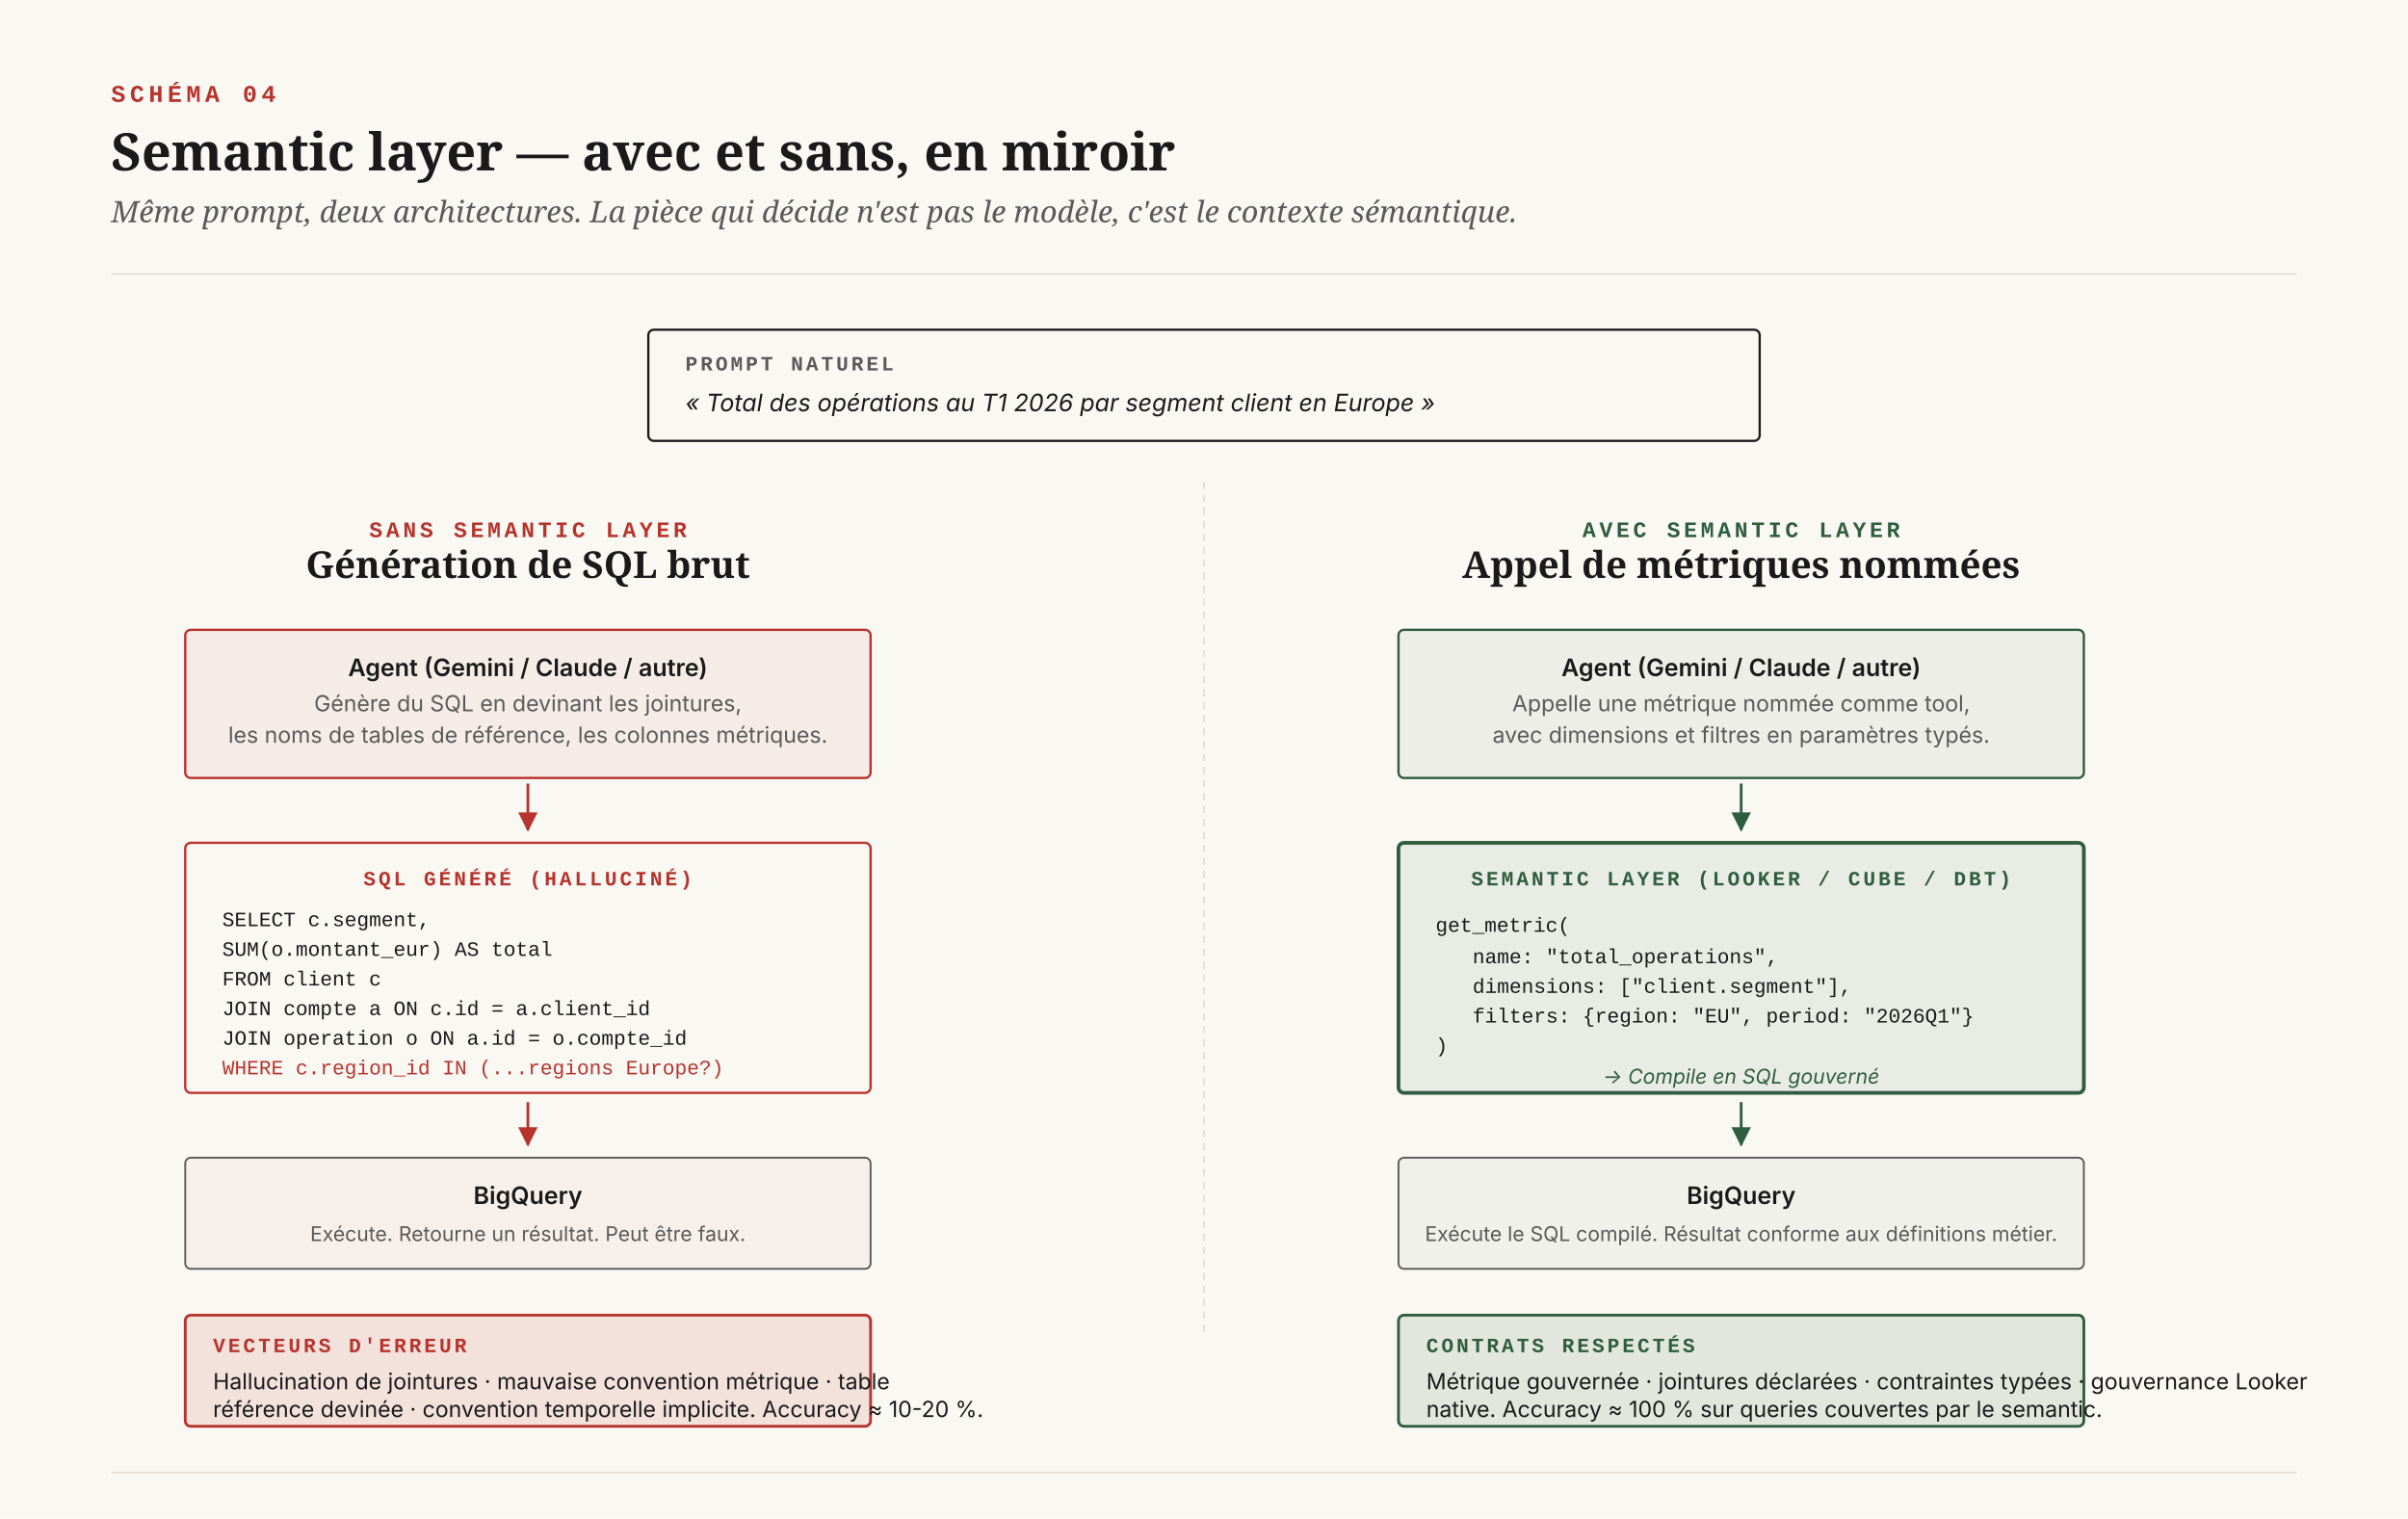
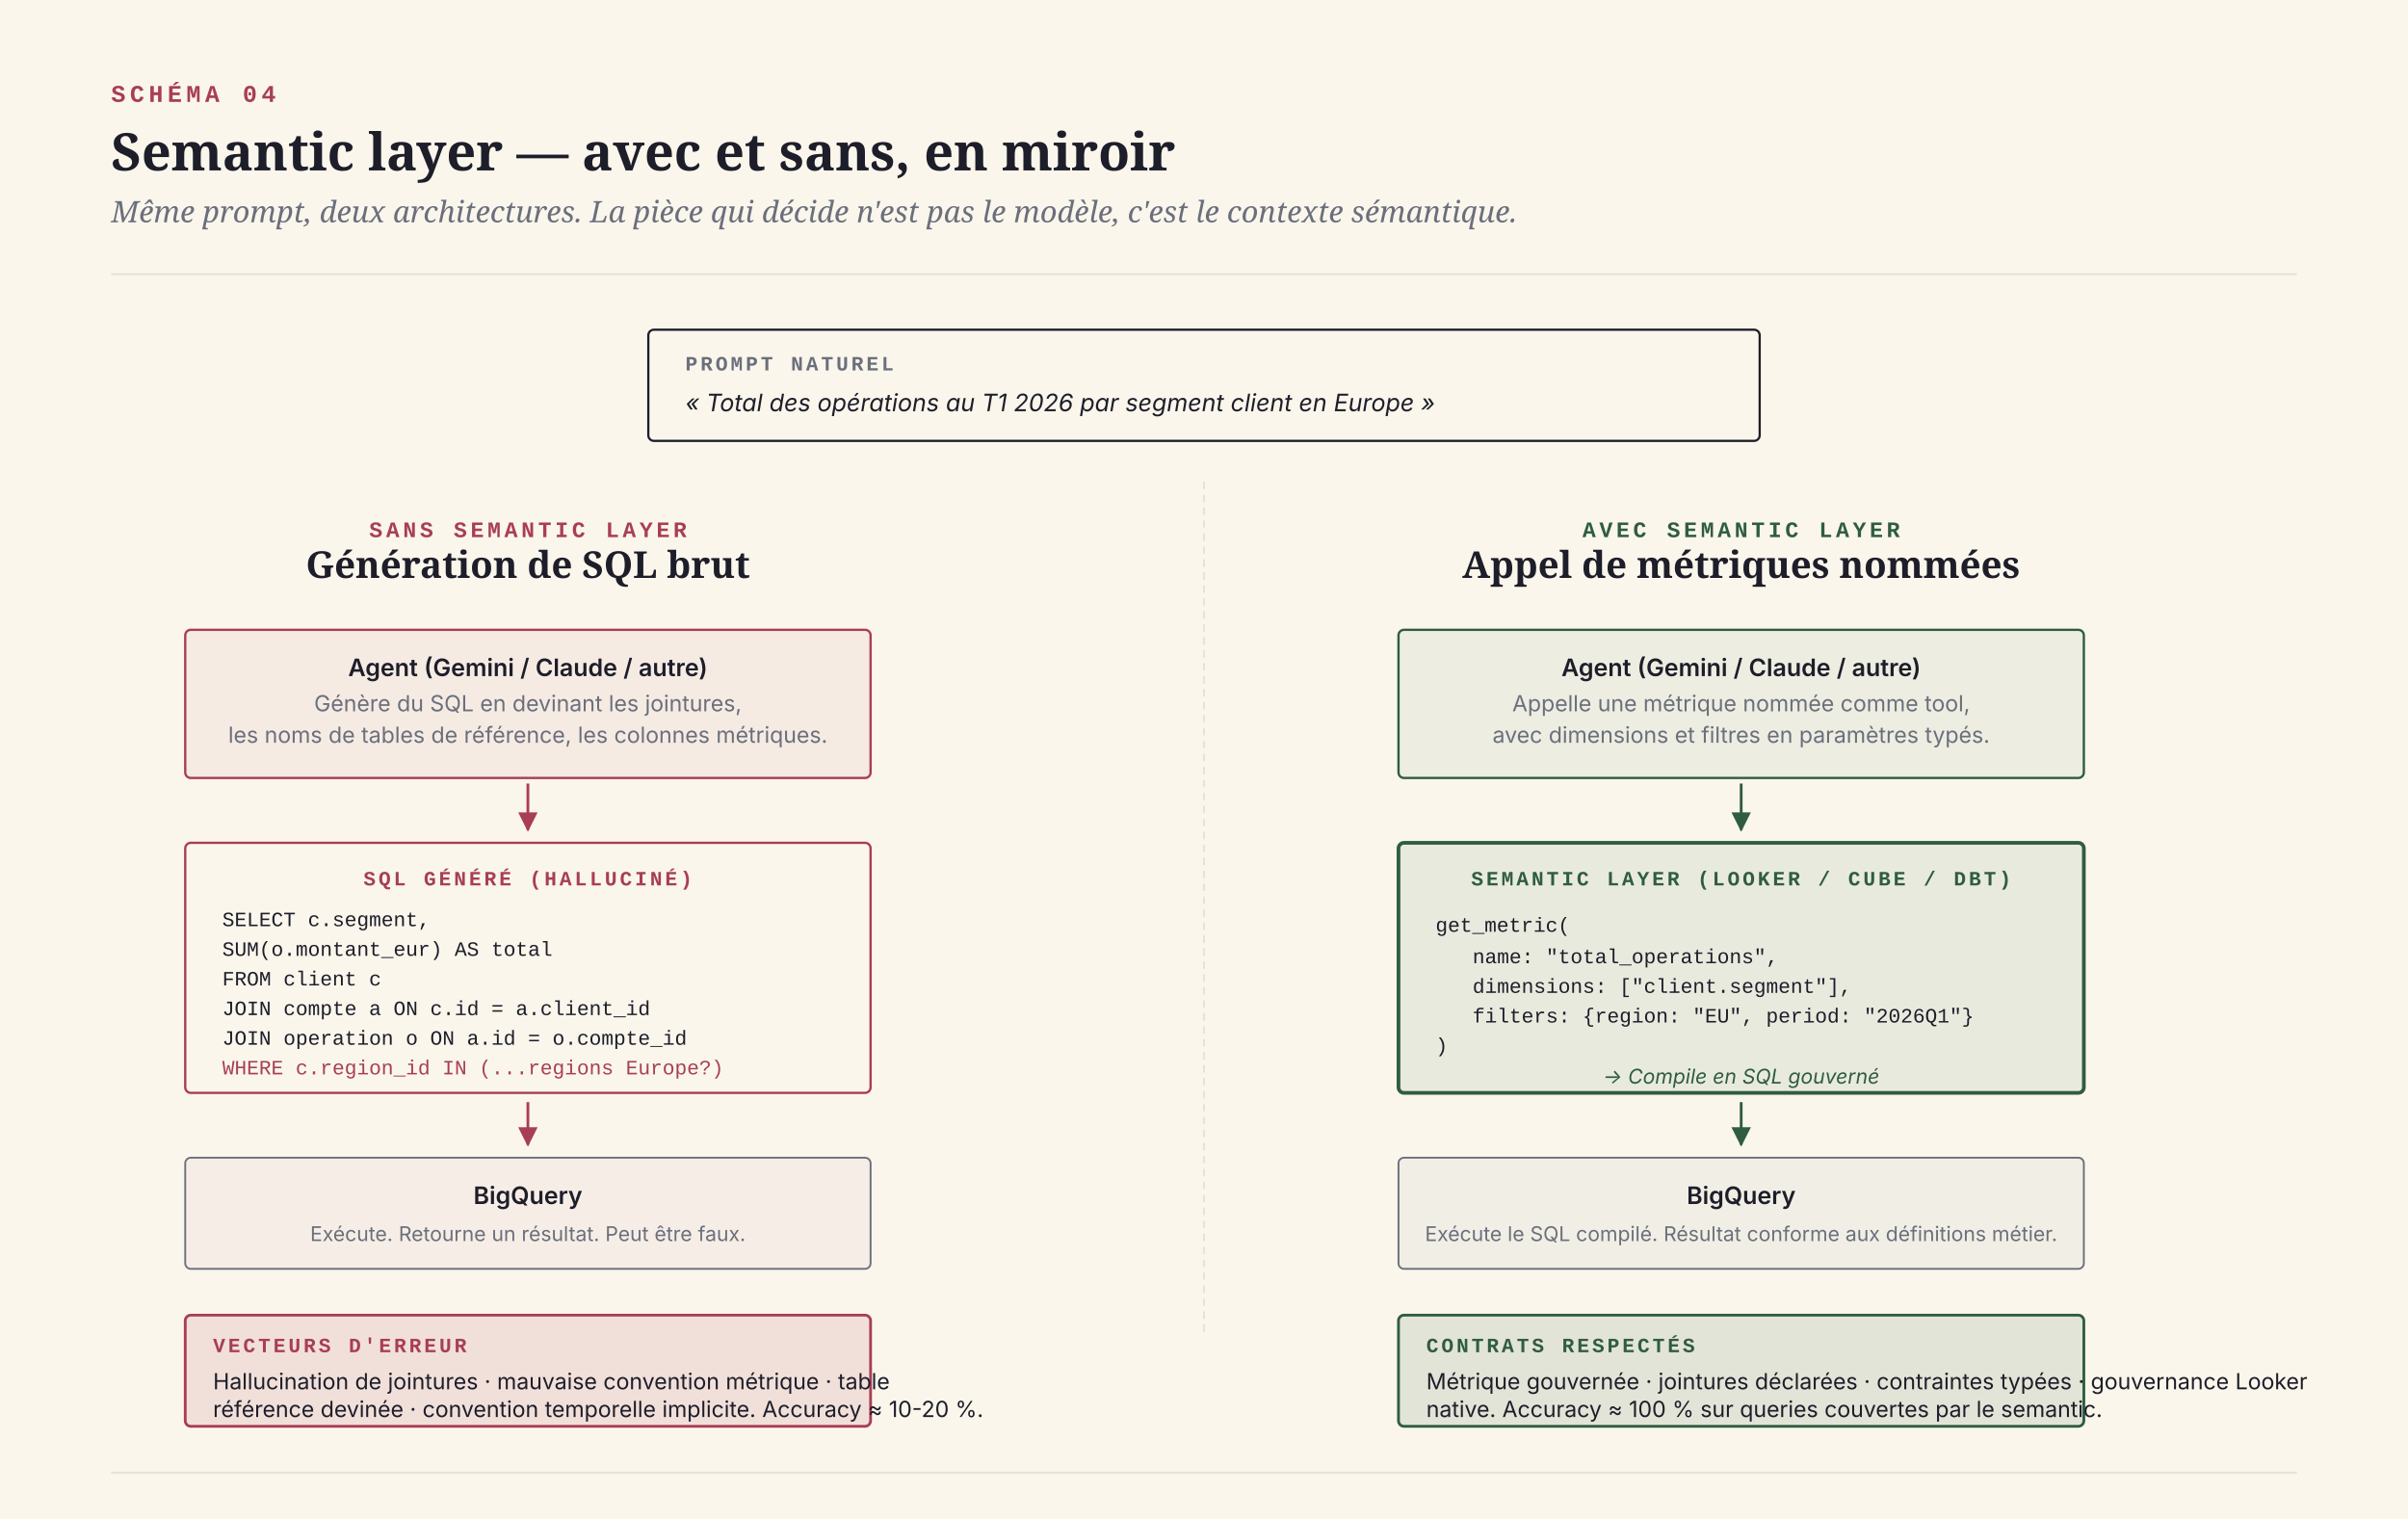
<svg xmlns="http://www.w3.org/2000/svg" viewBox="0 0 1300 820" data-schema-id="schema-04" role="img" aria-labelledby="schema-04-title schema-04-desc">
  <defs>
    <style>
      .display { font-family: 'Spectral', 'Source Serif Pro', Georgia, serif; }
      .body { font-family: 'Inter', system-ui, sans-serif; }
      .mono { font-family: 'JetBrains Mono', 'Courier New', monospace; }
      .interactive { cursor: pointer; outline: none; }
      .interactive:focus-visible &gt; .box-frame,
      .interactive:hover &gt; .box-frame { filter: brightness(0.96); }
    </style>
    <marker id="arr4r" viewBox="0 0 10 10" refX="9" refY="5" markerWidth="7" markerHeight="7" orient="auto">
-       <path d="M 0 0 L 10 5 L 0 10 z" fill="#B7332C" />
+       <path d="M 0 0 L 10 5 L 0 10 z" fill="#a83e55" />
    </marker>
    <marker id="arr4g" viewBox="0 0 10 10" refX="9" refY="5" markerWidth="7" markerHeight="7" orient="auto">
      <path d="M 0 0 L 10 5 L 0 10 z" fill="#2F5D3F" />
    </marker>
  </defs>
-   <rect x="0" y="0" width="1300" height="820" fill="#FAF8F3" />
-   <text x="60" y="55" class="mono" font-size="13" font-weight="600" fill="#B7332C" letter-spacing="0.18em">SCHÉMA 04</text>
-   <text x="60" y="92" class="display" font-size="28" font-weight="600" fill="#1A1A1A">Semantic layer — avec et sans, en miroir</text>
-   <text x="60" y="120" class="display" font-size="16" font-style="italic" fill="#5A5A5A">Même prompt, deux architectures. La pièce qui décide n'est pas le modèle, c'est le contexte sémantique.</text>
-   <line x1="60" y1="148" x2="1240" y2="148" stroke="#E5E1D8" stroke-width="1" />
+   <rect x="0" y="0" width="1300" height="820" fill="#faf6ec" />
+   <text x="60" y="55" class="mono" font-size="13" font-weight="600" fill="#a83e55" letter-spacing="0.18em">SCHÉMA 04</text>
+   <text x="60" y="92" class="display" font-size="28" font-weight="600" fill="#1e1e2a">Semantic layer — avec et sans, en miroir</text>
+   <text x="60" y="120" class="display" font-size="16" font-style="italic" fill="#6b6f7c">Même prompt, deux architectures. La pièce qui décide n'est pas le modèle, c'est le contexte sémantique.</text>
+   <line x1="60" y1="148" x2="1240" y2="148" stroke="rgba(30,30,42,0.10)" stroke-width="1" />
  <g>
-     <rect x="350" y="178" width="600" height="60" rx="3" fill="#FAF8F3" stroke="#1A1A1A" stroke-width="1.2" />
-     <text x="370" y="200" class="mono" font-size="11" font-weight="600" fill="#5A5A5A" letter-spacing="0.14em">PROMPT NATUREL</text>
-     <text x="370" y="222" class="body" font-size="13" font-style="italic" fill="#1A1A1A">« Total des opérations au T1 2026 par segment client en Europe »</text>
+     <rect x="350" y="178" width="600" height="60" rx="3" fill="#faf6ec" stroke="#1e1e2a" stroke-width="1.2" />
+     <text x="370" y="200" class="mono" font-size="11" font-weight="600" fill="#6b6f7c" letter-spacing="0.14em">PROMPT NATUREL</text>
+     <text x="370" y="222" class="body" font-size="13" font-style="italic" fill="#1e1e2a">« Total des opérations au T1 2026 par segment client en Europe »</text>
  </g>
-   <line x1="650" y1="260" x2="650" y2="720" stroke="#E5E1D8" stroke-width="1" stroke-dasharray="4,3" />
-   <text x="285" y="290" class="mono" font-size="12" font-weight="600" fill="#B7332C" letter-spacing="0.16em" text-anchor="middle">SANS SEMANTIC LAYER</text>
-   <text x="285" y="312" class="display" font-size="20" font-weight="600" fill="#1A1A1A" text-anchor="middle">Génération de SQL brut</text>
+   <line x1="650" y1="260" x2="650" y2="720" stroke="rgba(30,30,42,0.10)" stroke-width="1" stroke-dasharray="4,3" />
+   <text x="285" y="290" class="mono" font-size="12" font-weight="600" fill="#a83e55" letter-spacing="0.16em" text-anchor="middle">SANS SEMANTIC LAYER</text>
+   <text x="285" y="312" class="display" font-size="20" font-weight="600" fill="#1e1e2a" text-anchor="middle">Génération de SQL brut</text>
  <g class="interactive" data-card="sans-agent" tabindex="0" role="button" aria-label="Sans semantic — agent">
-     <rect class="box-frame" x="100" y="340" width="370" height="80" rx="3" fill="#B7332C" fill-opacity="0.06" stroke="#B7332C" stroke-width="1.25" />
-     <text x="285" y="365" class="body" font-size="13" font-weight="600" fill="#1A1A1A" text-anchor="middle">Agent (Gemini / Claude / autre)</text>
-     <text x="285" y="384" class="body" font-size="12" fill="#5A5A5A" text-anchor="middle">Génère du SQL en devinant les jointures,</text>
-     <text x="285" y="401" class="body" font-size="12" fill="#5A5A5A" text-anchor="middle">les noms de tables de référence, les colonnes métriques.</text>
+     <rect class="box-frame" x="100" y="340" width="370" height="80" rx="3" fill="#a83e55" fill-opacity="0.06" stroke="#a83e55" stroke-width="1.25" />
+     <text x="285" y="365" class="body" font-size="13" font-weight="600" fill="#1e1e2a" text-anchor="middle">Agent (Gemini / Claude / autre)</text>
+     <text x="285" y="384" class="body" font-size="12" fill="#6b6f7c" text-anchor="middle">Génère du SQL en devinant les jointures,</text>
+     <text x="285" y="401" class="body" font-size="12" fill="#6b6f7c" text-anchor="middle">les noms de tables de référence, les colonnes métriques.</text>
  </g>
-   <line x1="285" y1="423" x2="285" y2="448" stroke="#B7332C" stroke-width="1.5" marker-end="url(#arr4r)" />
+   <line x1="285" y1="423" x2="285" y2="448" stroke="#a83e55" stroke-width="1.5" marker-end="url(#arr4r)" />
  <g class="interactive" data-card="sans-sql" tabindex="0" role="button" aria-label="Sans semantic — SQL généré">
-     <rect class="box-frame" x="100" y="455" width="370" height="135" rx="3" fill="#FAF8F3" stroke="#B7332C" stroke-width="1.25" />
-     <text x="285" y="478" class="mono" font-size="11" font-weight="600" fill="#B7332C" letter-spacing="0.14em" text-anchor="middle">SQL GÉNÉRÉ (HALLUCINÉ)</text>
-     <text x="120" y="500" class="mono" font-size="11" fill="#1A1A1A">SELECT c.segment,</text>
-     <text x="120" y="516" class="mono" font-size="11" fill="#1A1A1A">       SUM(o.montant_eur) AS total</text>
-     <text x="120" y="532" class="mono" font-size="11" fill="#1A1A1A">FROM client c</text>
-     <text x="120" y="548" class="mono" font-size="11" fill="#1A1A1A">JOIN compte a ON c.id = a.client_id</text>
-     <text x="120" y="564" class="mono" font-size="11" fill="#1A1A1A">JOIN operation o ON a.id = o.compte_id</text>
-     <text x="120" y="580" class="mono" font-size="11" fill="#B7332C">WHERE c.region_id IN (...regions Europe?)</text>
+     <rect class="box-frame" x="100" y="455" width="370" height="135" rx="3" fill="#faf6ec" stroke="#a83e55" stroke-width="1.25" />
+     <text x="285" y="478" class="mono" font-size="11" font-weight="600" fill="#a83e55" letter-spacing="0.14em" text-anchor="middle">SQL GÉNÉRÉ (HALLUCINÉ)</text>
+     <text x="120" y="500" class="mono" font-size="11" fill="#1e1e2a">SELECT c.segment,</text>
+     <text x="120" y="516" class="mono" font-size="11" fill="#1e1e2a">       SUM(o.montant_eur) AS total</text>
+     <text x="120" y="532" class="mono" font-size="11" fill="#1e1e2a">FROM client c</text>
+     <text x="120" y="548" class="mono" font-size="11" fill="#1e1e2a">JOIN compte a ON c.id = a.client_id</text>
+     <text x="120" y="564" class="mono" font-size="11" fill="#1e1e2a">JOIN operation o ON a.id = o.compte_id</text>
+     <text x="120" y="580" class="mono" font-size="11" fill="#a83e55">WHERE c.region_id IN (...regions Europe?)</text>
  </g>
-   <line x1="285" y1="595" x2="285" y2="618" stroke="#B7332C" stroke-width="1.5" marker-end="url(#arr4r)" />
+   <line x1="285" y1="595" x2="285" y2="618" stroke="#a83e55" stroke-width="1.5" marker-end="url(#arr4r)" />
  <g class="interactive" data-card="sans-warehouse" tabindex="0" role="button" aria-label="Sans semantic — BigQuery">
-     <rect class="box-frame" x="100" y="625" width="370" height="60" rx="3" fill="#B7332C" fill-opacity="0.04" stroke="#5A5A5A" stroke-width="1" />
-     <text x="285" y="650" class="body" font-size="13" font-weight="600" fill="#1A1A1A" text-anchor="middle">BigQuery</text>
-     <text x="285" y="670" class="body" font-size="11" fill="#5A5A5A" text-anchor="middle">Exécute. Retourne un résultat. Peut être faux.</text>
+     <rect class="box-frame" x="100" y="625" width="370" height="60" rx="3" fill="#a83e55" fill-opacity="0.04" stroke="#6b6f7c" stroke-width="1" />
+     <text x="285" y="650" class="body" font-size="13" font-weight="600" fill="#1e1e2a" text-anchor="middle">BigQuery</text>
+     <text x="285" y="670" class="body" font-size="11" fill="#6b6f7c" text-anchor="middle">Exécute. Retourne un résultat. Peut être faux.</text>
  </g>
  <g>
-     <rect x="100" y="710" width="370" height="60" rx="3" fill="#B7332C" fill-opacity="0.12" stroke="#B7332C" stroke-width="1.5" />
-     <text x="115" y="730" class="mono" font-size="11" font-weight="600" fill="#B7332C" letter-spacing="0.14em">VECTEURS D'ERREUR</text>
-     <text x="115" y="750" class="body" font-size="12" fill="#1A1A1A">Hallucination de jointures · mauvaise convention métrique · table</text>
-     <text x="115" y="765" class="body" font-size="12" fill="#1A1A1A">référence devinée · convention temporelle implicite. Accuracy ≈ 10-20 %.</text>
+     <rect x="100" y="710" width="370" height="60" rx="3" fill="#a83e55" fill-opacity="0.12" stroke="#a83e55" stroke-width="1.5" />
+     <text x="115" y="730" class="mono" font-size="11" font-weight="600" fill="#a83e55" letter-spacing="0.14em">VECTEURS D'ERREUR</text>
+     <text x="115" y="750" class="body" font-size="12" fill="#1e1e2a">Hallucination de jointures · mauvaise convention métrique · table</text>
+     <text x="115" y="765" class="body" font-size="12" fill="#1e1e2a">référence devinée · convention temporelle implicite. Accuracy ≈ 10-20 %.</text>
  </g>
  <text x="940" y="290" class="mono" font-size="12" font-weight="600" fill="#2F5D3F" letter-spacing="0.16em" text-anchor="middle">AVEC SEMANTIC LAYER</text>
-   <text x="940" y="312" class="display" font-size="20" font-weight="600" fill="#1A1A1A" text-anchor="middle">Appel de métriques nommées</text>
+   <text x="940" y="312" class="display" font-size="20" font-weight="600" fill="#1e1e2a" text-anchor="middle">Appel de métriques nommées</text>
  <g class="interactive" data-card="avec-agent" tabindex="0" role="button" aria-label="Avec semantic — agent">
    <rect class="box-frame" x="755" y="340" width="370" height="80" rx="3" fill="#2F5D3F" fill-opacity="0.06" stroke="#2F5D3F" stroke-width="1.25" />
-     <text x="940" y="365" class="body" font-size="13" font-weight="600" fill="#1A1A1A" text-anchor="middle">Agent (Gemini / Claude / autre)</text>
-     <text x="940" y="384" class="body" font-size="12" fill="#5A5A5A" text-anchor="middle">Appelle une métrique nommée comme tool,</text>
-     <text x="940" y="401" class="body" font-size="12" fill="#5A5A5A" text-anchor="middle">avec dimensions et filtres en paramètres typés.</text>
+     <text x="940" y="365" class="body" font-size="13" font-weight="600" fill="#1e1e2a" text-anchor="middle">Agent (Gemini / Claude / autre)</text>
+     <text x="940" y="384" class="body" font-size="12" fill="#6b6f7c" text-anchor="middle">Appelle une métrique nommée comme tool,</text>
+     <text x="940" y="401" class="body" font-size="12" fill="#6b6f7c" text-anchor="middle">avec dimensions et filtres en paramètres typés.</text>
  </g>
  <line x1="940" y1="423" x2="940" y2="448" stroke="#2F5D3F" stroke-width="1.5" marker-end="url(#arr4g)" />
  <g class="interactive" data-card="avec-semantic" tabindex="0" role="button" aria-label="Avec semantic — call sémantique">
    <rect class="box-frame" x="755" y="455" width="370" height="135" rx="3" fill="#2F5D3F" fill-opacity="0.08" stroke="#2F5D3F" stroke-width="2" />
    <text x="940" y="478" class="mono" font-size="11" font-weight="600" fill="#2F5D3F" letter-spacing="0.14em" text-anchor="middle">SEMANTIC LAYER (LOOKER / CUBE / DBT)</text>
-     <text x="775" y="503" class="mono" font-size="11" fill="#1A1A1A">get_metric(</text>
-     <text x="795" y="520" class="mono" font-size="11" fill="#1A1A1A">name: "total_operations",</text>
-     <text x="795" y="536" class="mono" font-size="11" fill="#1A1A1A">dimensions: ["client.segment"],</text>
-     <text x="795" y="552" class="mono" font-size="11" fill="#1A1A1A">filters: {region: "EU", period: "2026Q1"}</text>
-     <text x="775" y="568" class="mono" font-size="11" fill="#1A1A1A">)</text>
+     <text x="775" y="503" class="mono" font-size="11" fill="#1e1e2a">get_metric(</text>
+     <text x="795" y="520" class="mono" font-size="11" fill="#1e1e2a">name: "total_operations",</text>
+     <text x="795" y="536" class="mono" font-size="11" fill="#1e1e2a">dimensions: ["client.segment"],</text>
+     <text x="795" y="552" class="mono" font-size="11" fill="#1e1e2a">filters: {region: "EU", period: "2026Q1"}</text>
+     <text x="775" y="568" class="mono" font-size="11" fill="#1e1e2a">)</text>
    <text x="940" y="585" class="body" font-size="11" font-style="italic" fill="#2F5D3F" text-anchor="middle">→ Compile en SQL gouverné</text>
  </g>
  <line x1="940" y1="595" x2="940" y2="618" stroke="#2F5D3F" stroke-width="1.5" marker-end="url(#arr4g)" />
  <g class="interactive" data-card="avec-warehouse" tabindex="0" role="button" aria-label="Avec semantic — BigQuery">
-     <rect class="box-frame" x="755" y="625" width="370" height="60" rx="3" fill="#2F5D3F" fill-opacity="0.04" stroke="#5A5A5A" stroke-width="1" />
-     <text x="940" y="650" class="body" font-size="13" font-weight="600" fill="#1A1A1A" text-anchor="middle">BigQuery</text>
-     <text x="940" y="670" class="body" font-size="11" fill="#5A5A5A" text-anchor="middle">Exécute le SQL compilé. Résultat conforme aux définitions métier.</text>
+     <rect class="box-frame" x="755" y="625" width="370" height="60" rx="3" fill="#2F5D3F" fill-opacity="0.04" stroke="#6b6f7c" stroke-width="1" />
+     <text x="940" y="650" class="body" font-size="13" font-weight="600" fill="#1e1e2a" text-anchor="middle">BigQuery</text>
+     <text x="940" y="670" class="body" font-size="11" fill="#6b6f7c" text-anchor="middle">Exécute le SQL compilé. Résultat conforme aux définitions métier.</text>
  </g>
  <g>
    <rect x="755" y="710" width="370" height="60" rx="3" fill="#2F5D3F" fill-opacity="0.12" stroke="#2F5D3F" stroke-width="1.5" />
    <text x="770" y="730" class="mono" font-size="11" font-weight="600" fill="#2F5D3F" letter-spacing="0.14em">CONTRATS RESPECTÉS</text>
-     <text x="770" y="750" class="body" font-size="12" fill="#1A1A1A">Métrique gouvernée · jointures déclarées · contraintes typées · gouvernance Looker</text>
-     <text x="770" y="765" class="body" font-size="12" fill="#1A1A1A">native. Accuracy ≈ 100 % sur queries couvertes par le semantic.</text>
+     <text x="770" y="750" class="body" font-size="12" fill="#1e1e2a">Métrique gouvernée · jointures déclarées · contraintes typées · gouvernance Looker</text>
+     <text x="770" y="765" class="body" font-size="12" fill="#1e1e2a">native. Accuracy ≈ 100 % sur queries couvertes par le semantic.</text>
  </g>
-   <line x1="60" y1="795" x2="1240" y2="795" stroke="#E5E1D8" stroke-width="1" />
+   <line x1="60" y1="795" x2="1240" y2="795" stroke="rgba(30,30,42,0.10)" stroke-width="1" />
</svg>
